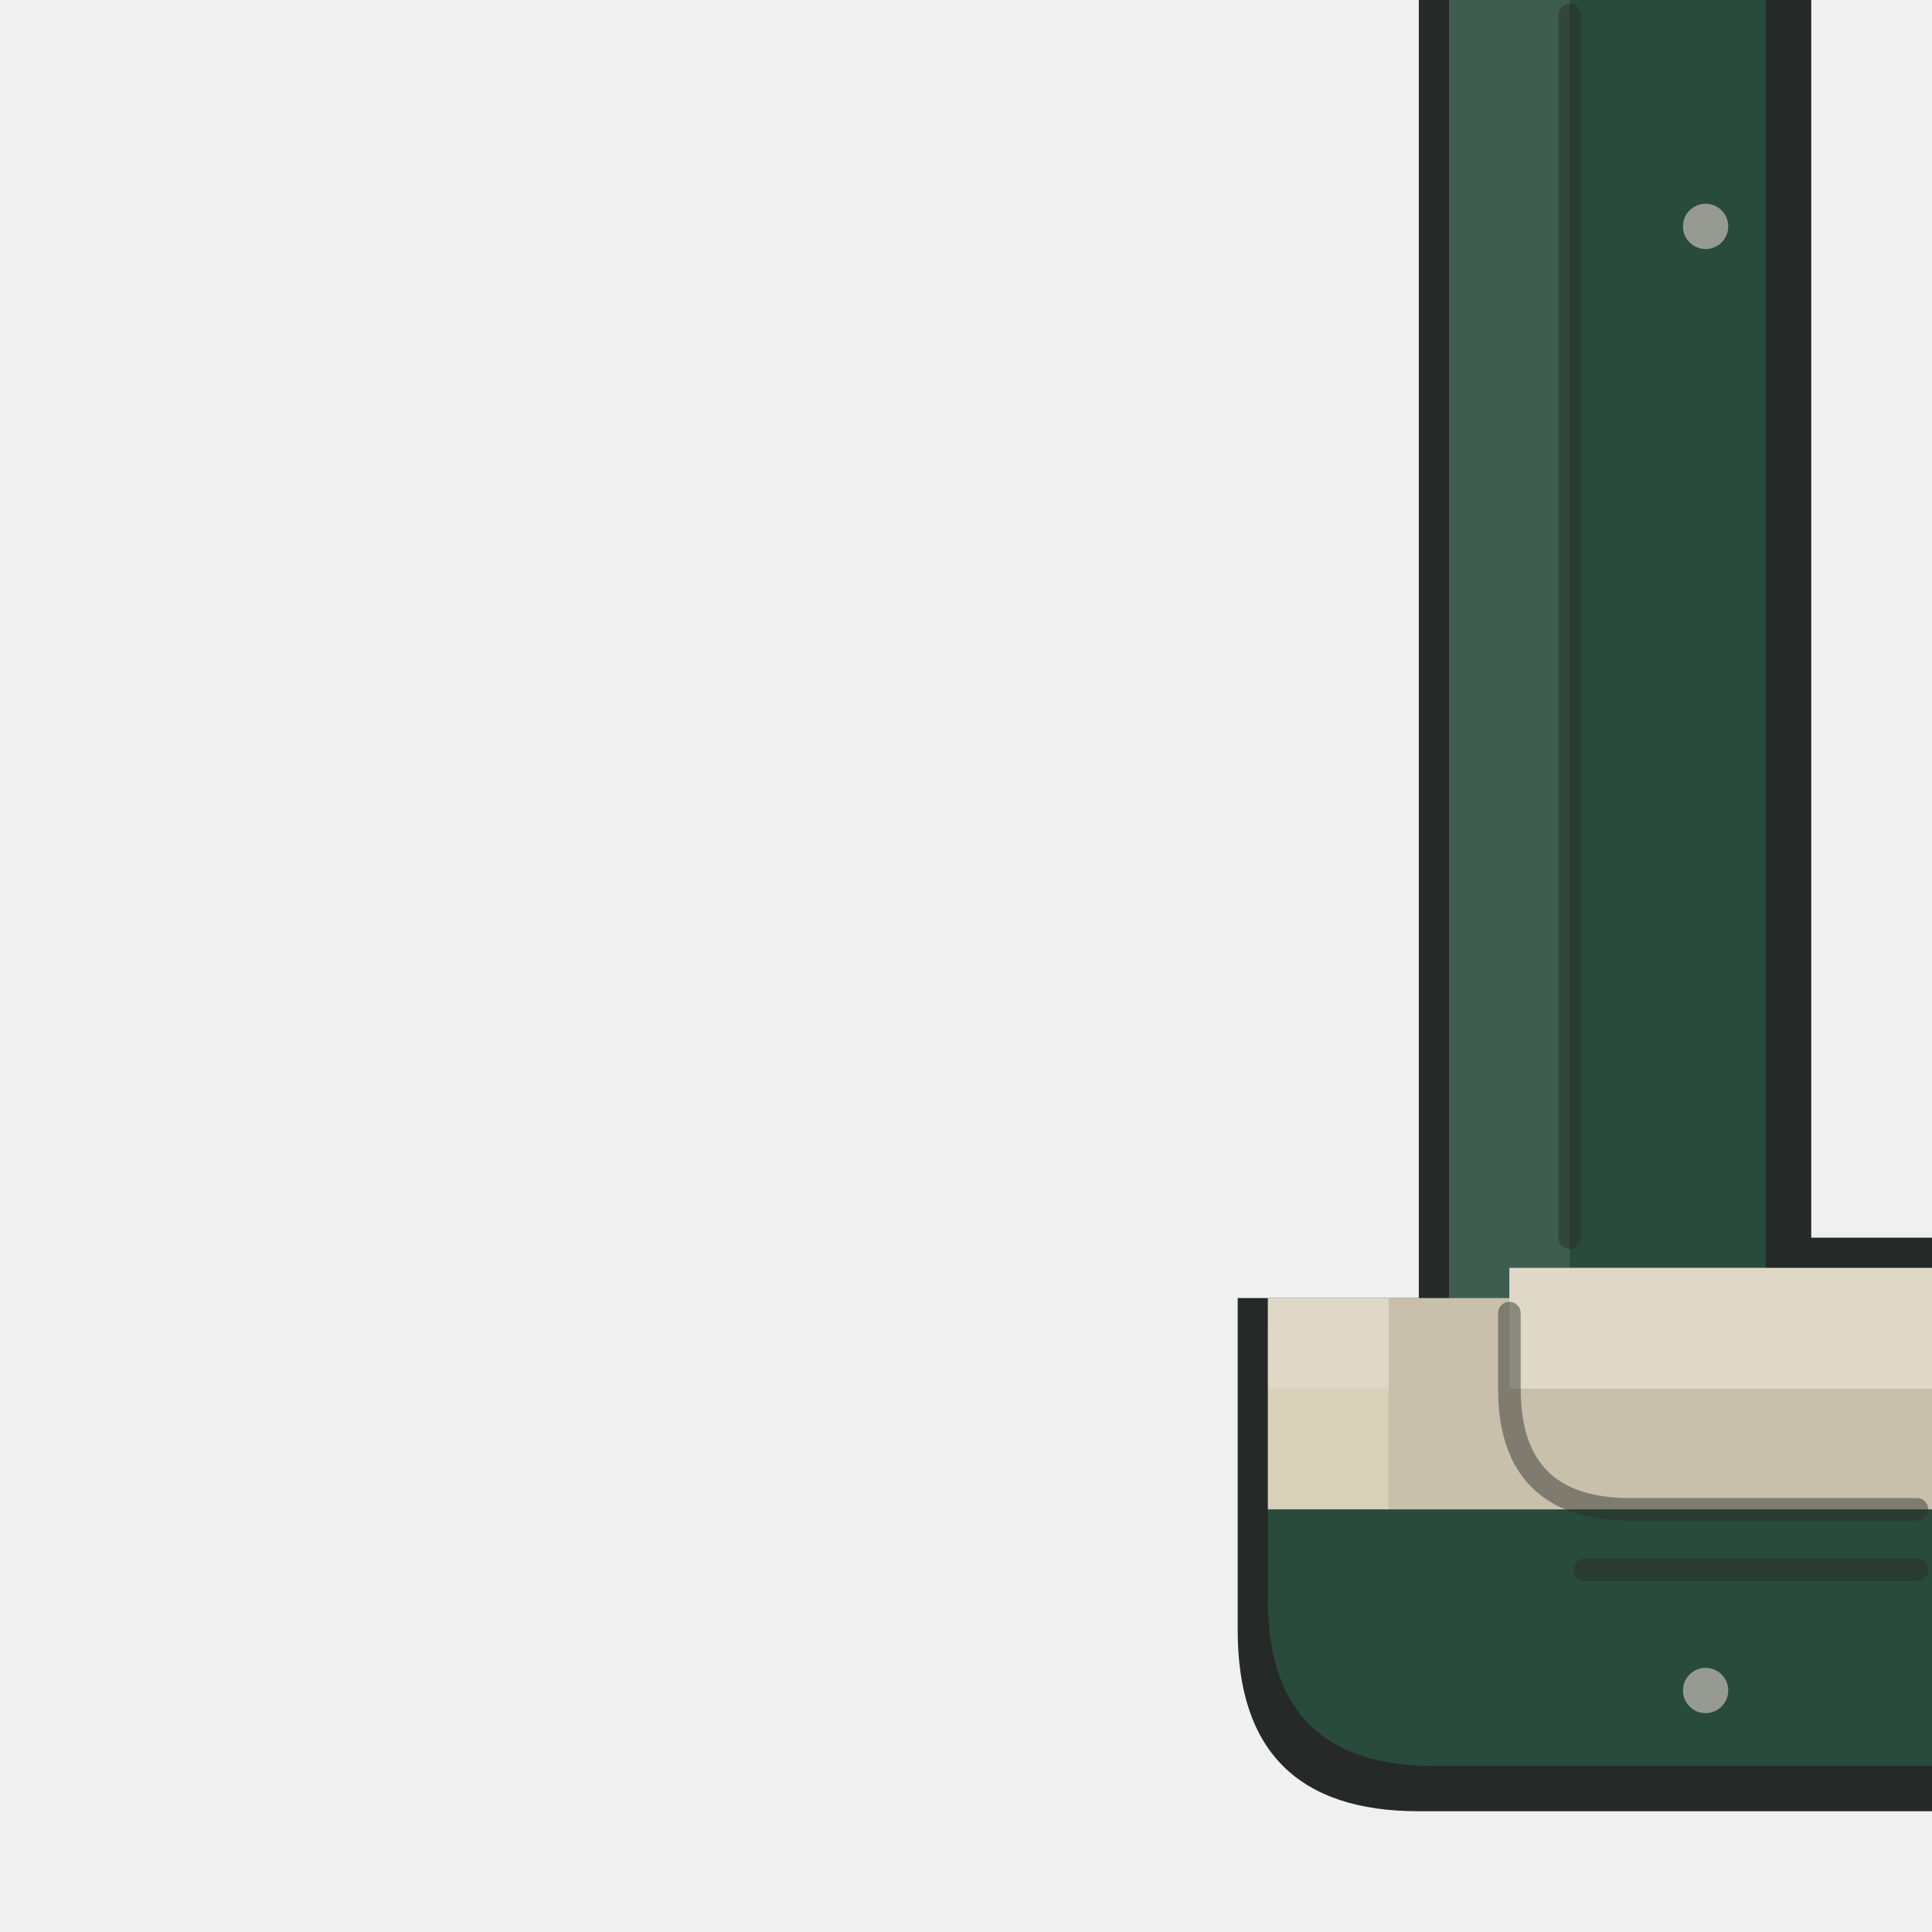
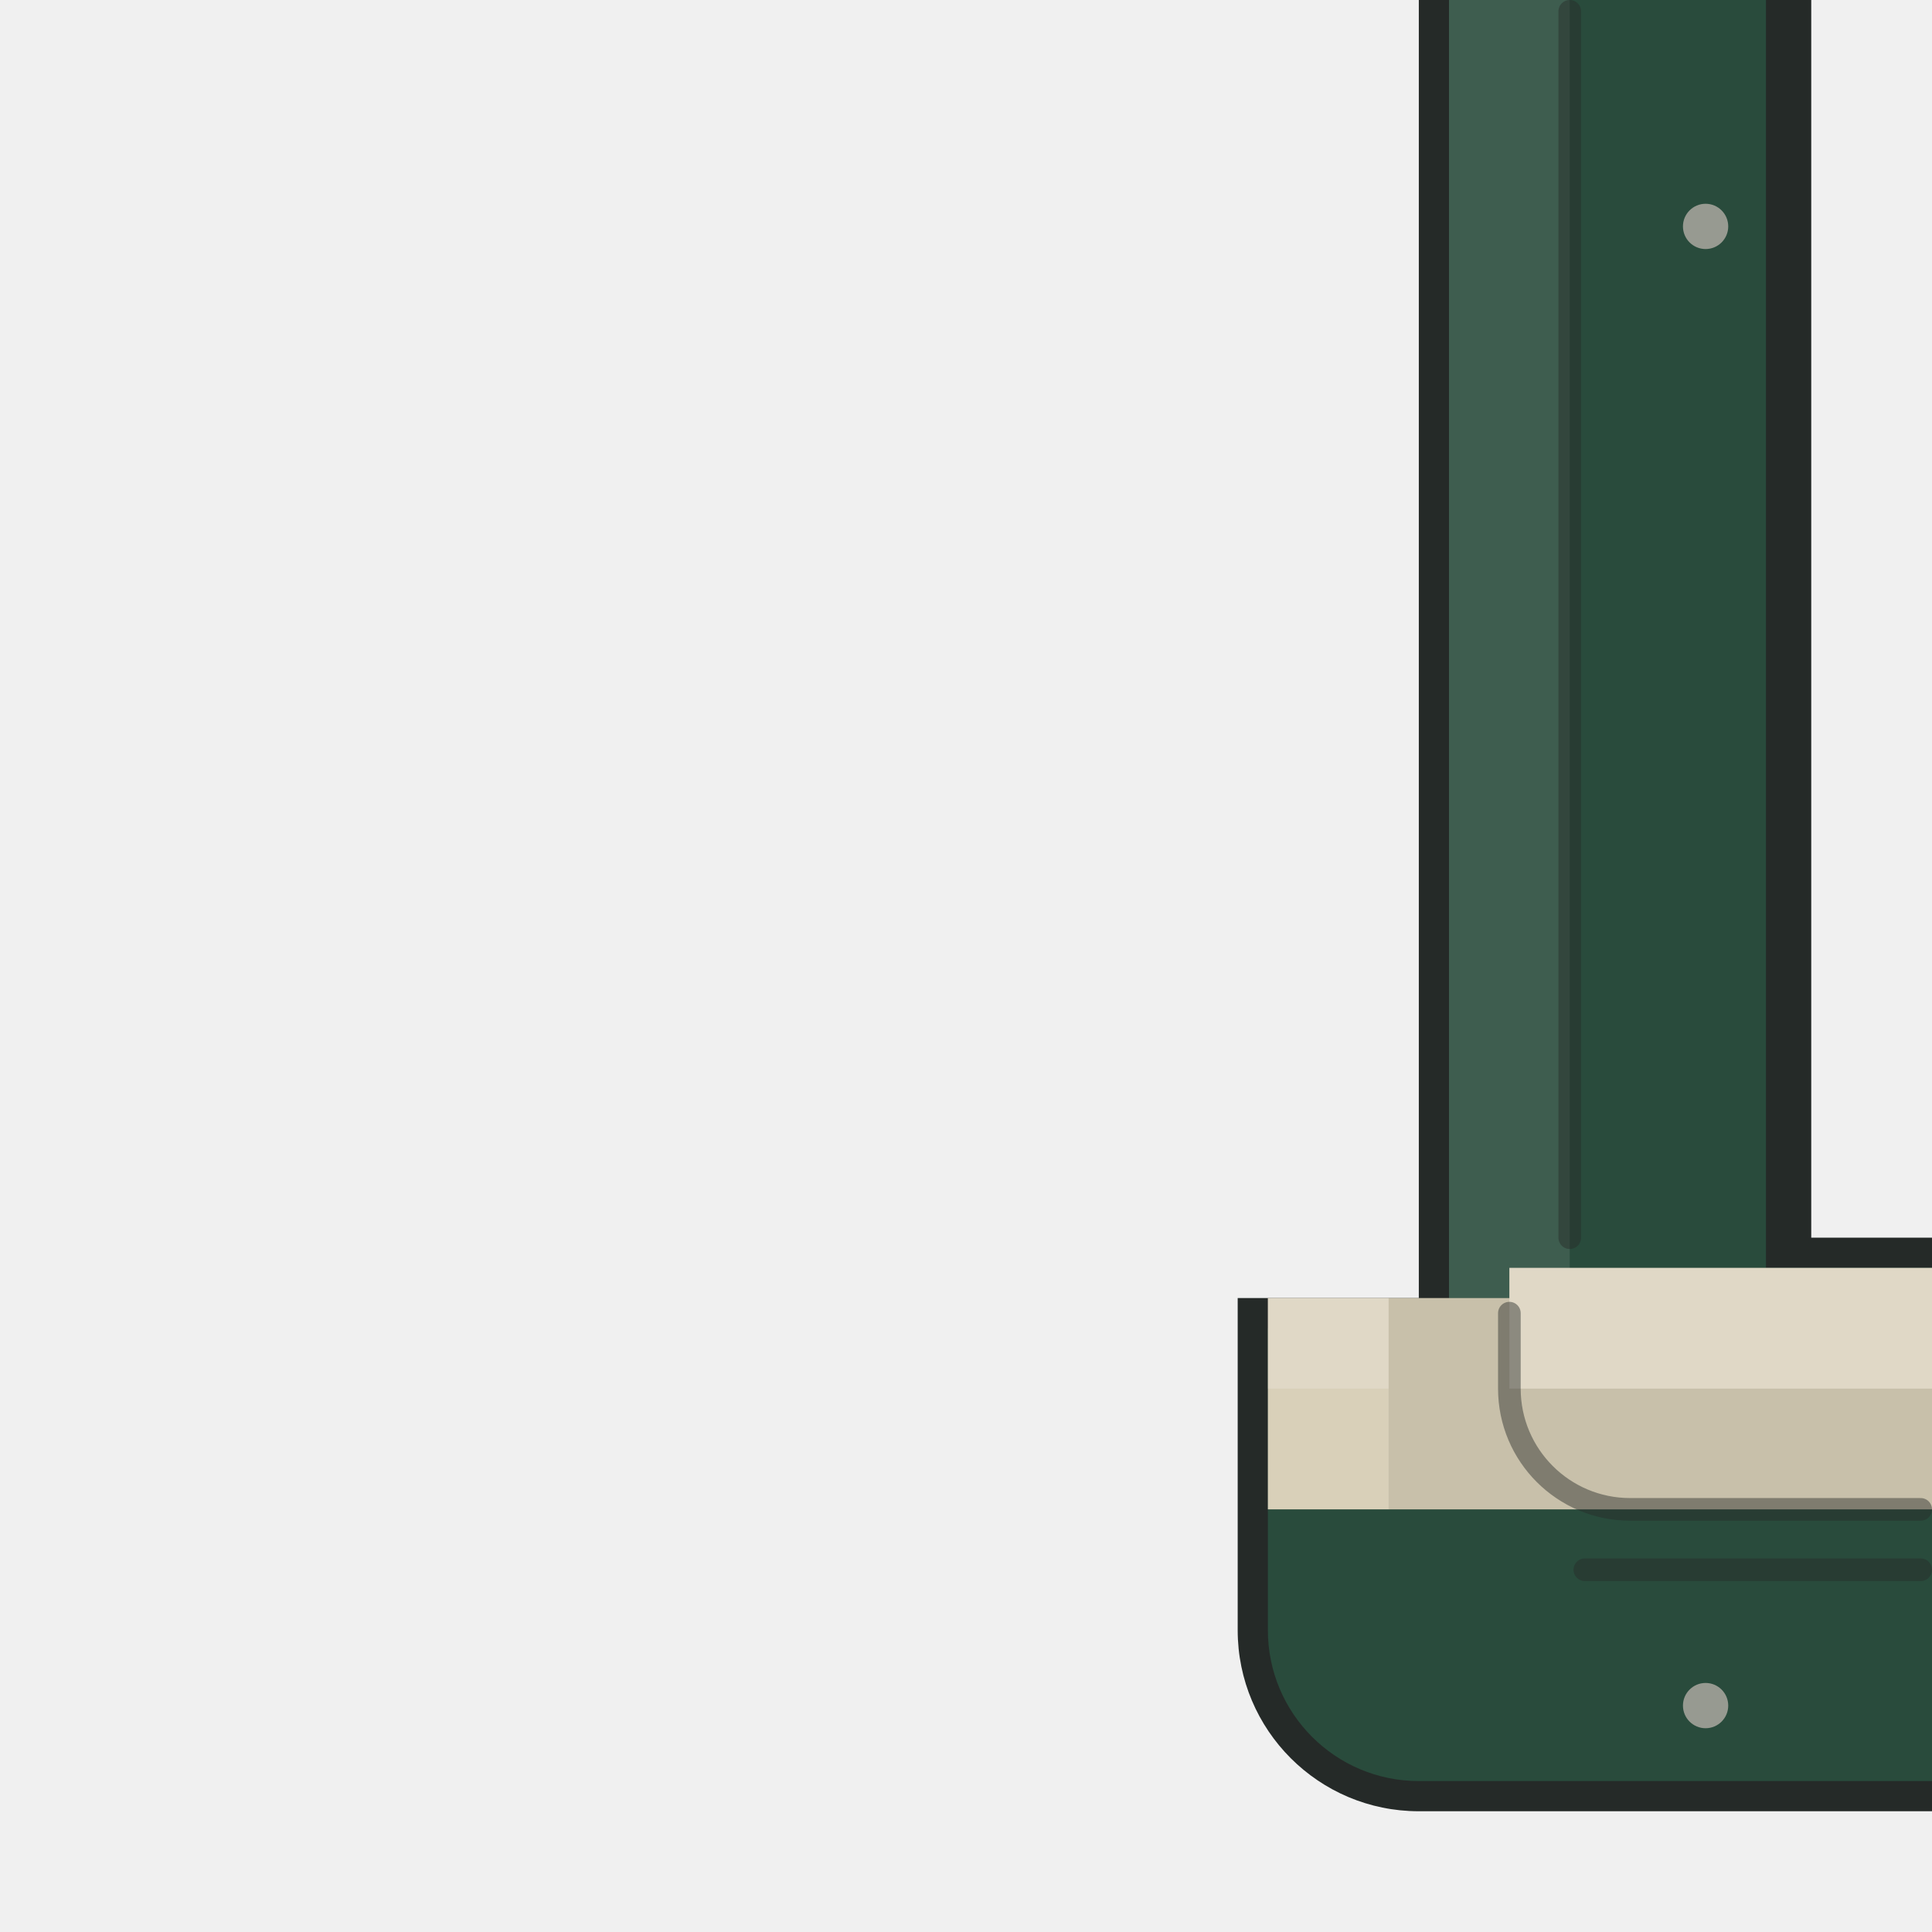
<svg xmlns="http://www.w3.org/2000/svg" viewBox="0 0 128 128" width="128" height="128">
  <g id="detail/base">
-     <path id="base-contour" d="M 94 0 V 86 H 82 V 108 Q 82 120 94 120 H 128 V 82 H 120 V 0 Z" fill="#252A28" />
-     <path id="base-field" d="M 96 0 V 88 H 84 V 106 Q 84 117 95 117 H 128 V 84 H 117 V 0 Z" fill="#294B3C" />
+     <path id="base-contour" d="M 94 0 V 86 H 82 V 108 A 12 12 0 0 0 94 120 H 128 V 82 H 120 V 0 Z" fill="#252A28" />
+     <path id="base-field" d="M 96 0 V 88 H 84 V 108 A 10 10 0 0 0 94 118 H 128 V 84 H 117 V 0 Z" fill="#294B3C" />
    <path id="base-plain-cap-light" d="M 96 0 H 104 V 86 H 96 Z" fill="#FFFFFF" opacity="0.10" />
-     <path id="base-plain-service-seam" d="M 104 1 V 82" fill="none" stroke="#252A28" stroke-width="1.5" stroke-linecap="round" stroke-linejoin="round" opacity="0.45" />
+     <path id="base-plain-service-seam" d="M 104 .75 V 82" fill="none" stroke="#252A28" stroke-width="1.5" stroke-linecap="round" stroke-linejoin="round" opacity="0.45" />
    <path id="base-coping" d="M 84 86 V 100 H 128 V 84 H 100 V 86 Z" fill="#D9D0B9" />
    <path id="base-coping-top-light" d="M 84 86 H 92 V 92 H 84 Z M 100 84 H 128 V 92 H 100 Z" fill="#FFFFFF" opacity="0.18" />
    <path id="base-coping-face-shade" d="M 92 86 H 100 V 100 H 92 Z M 100 92 H 128 V 100 H 100 Z" fill="#000000" opacity="0.08" />
-     <path id="base-coping-lip" d="M 100 87 V 92 Q 100 100 108 100 H 127" fill="none" stroke="#252A28" stroke-width="1.5" stroke-linecap="round" stroke-linejoin="round" opacity="0.45" />
-     <path id="base-coping-service-seam" d="M 105 104 H 127" fill="none" stroke="#252A28" stroke-width="1.5" stroke-linecap="round" stroke-linejoin="round" opacity="0.45" />
-     <path id="base-fastener-top" d="M 113 13.5 A 1.5 1.5 0 1 1 113 16.5 A 1.5 1.5 0 1 1 113 13.5 Z" fill="#979A91" />
-     <path id="base-fastener-arm" d="M 113 110.5 A 1.5 1.5 0 1 1 113 113.5 A 1.5 1.5 0 1 1 113 110.5 Z" fill="#979A91" />
+     <path id="base-coping-lip" d="M 100 87 V 92 A 8 8 0 0 0 108 100 H 127.25" fill="none" stroke="#252A28" stroke-width="1.5" stroke-linecap="round" stroke-linejoin="round" opacity="0.45" />
+     <path id="base-coping-service-seam" d="M 105 104 H 127.25" fill="none" stroke="#252A28" stroke-width="1.5" stroke-linecap="round" stroke-linejoin="round" opacity="0.45" />
+     <path id="base-fastener-top" d="M 111.5 15 A 1.5 1.5 0 1 1 114.5 15 A 1.5 1.5 0 1 1 111.5 15 Z" fill="#979A91" />
+     <path id="base-fastener-arm" d="M 111.5 113 A 1.5 1.5 0 1 1 114.5 113 A 1.5 1.5 0 1 1 111.5 113 Z" fill="#979A91" />
  </g>
</svg>
